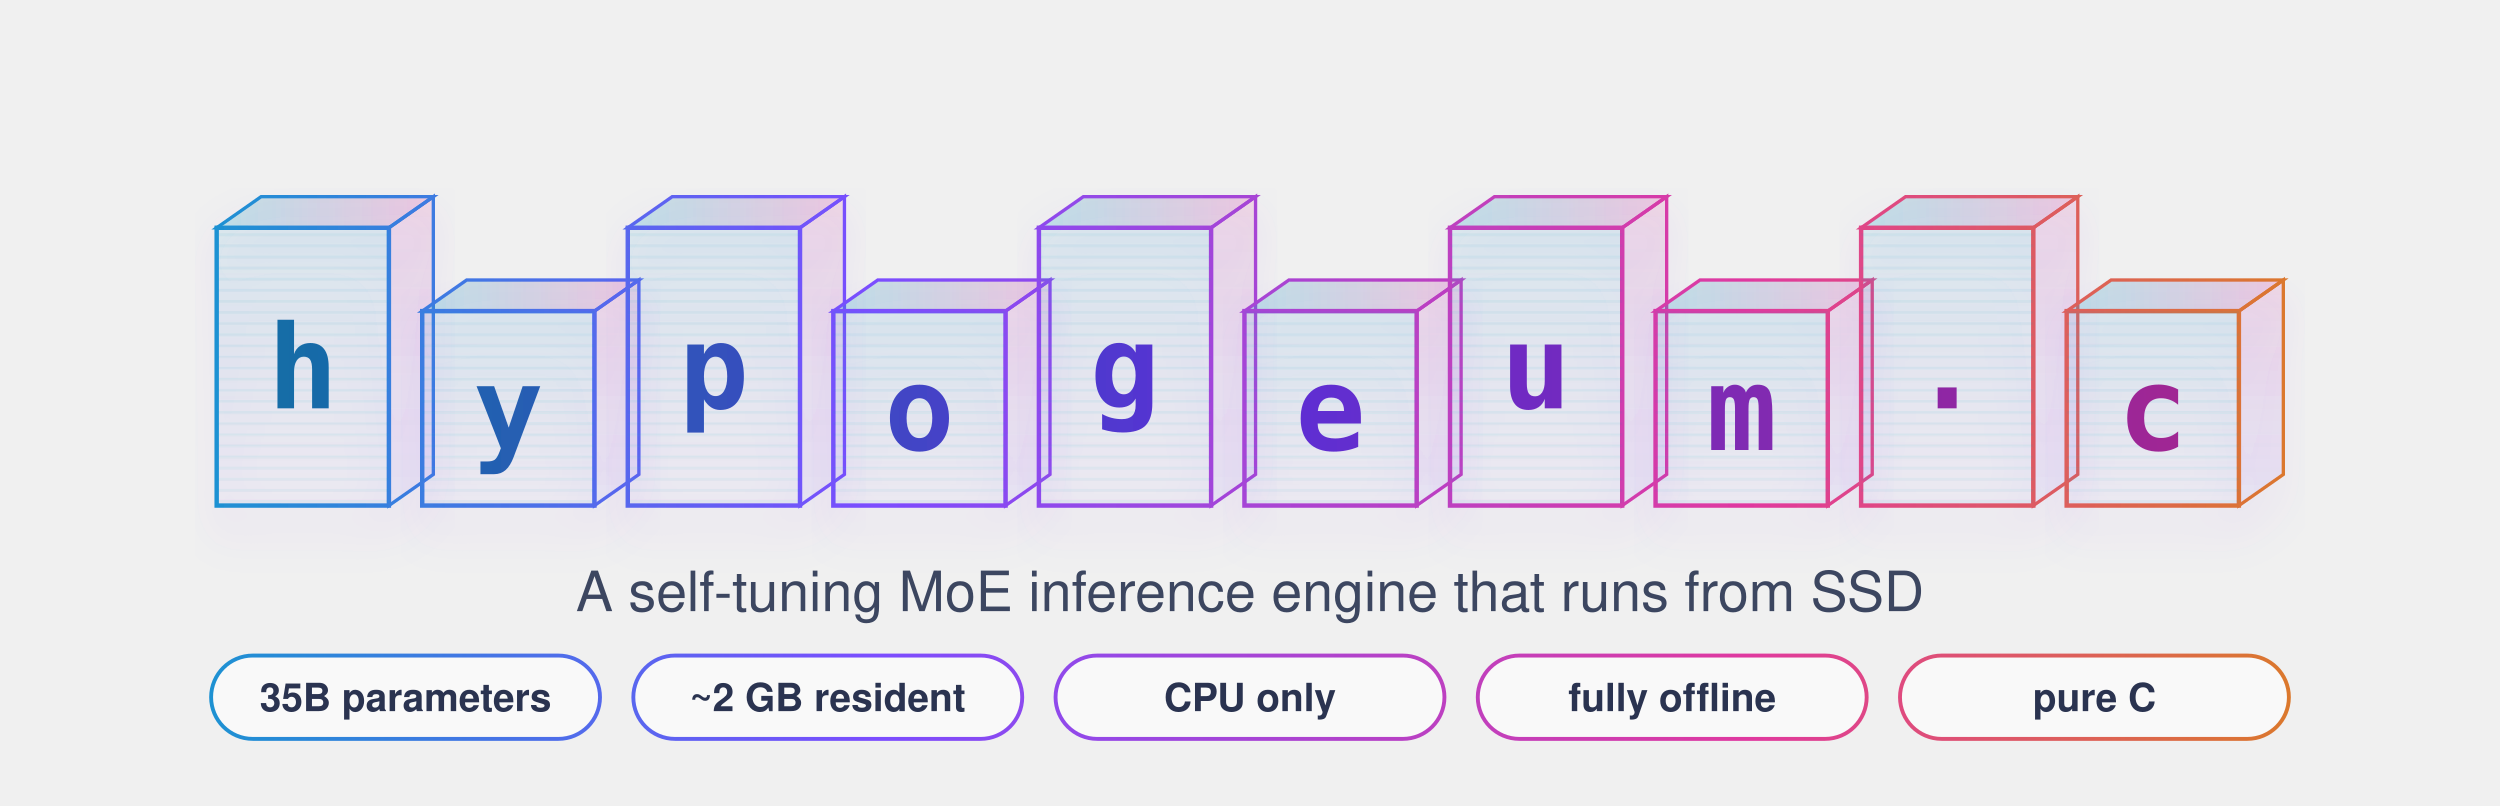
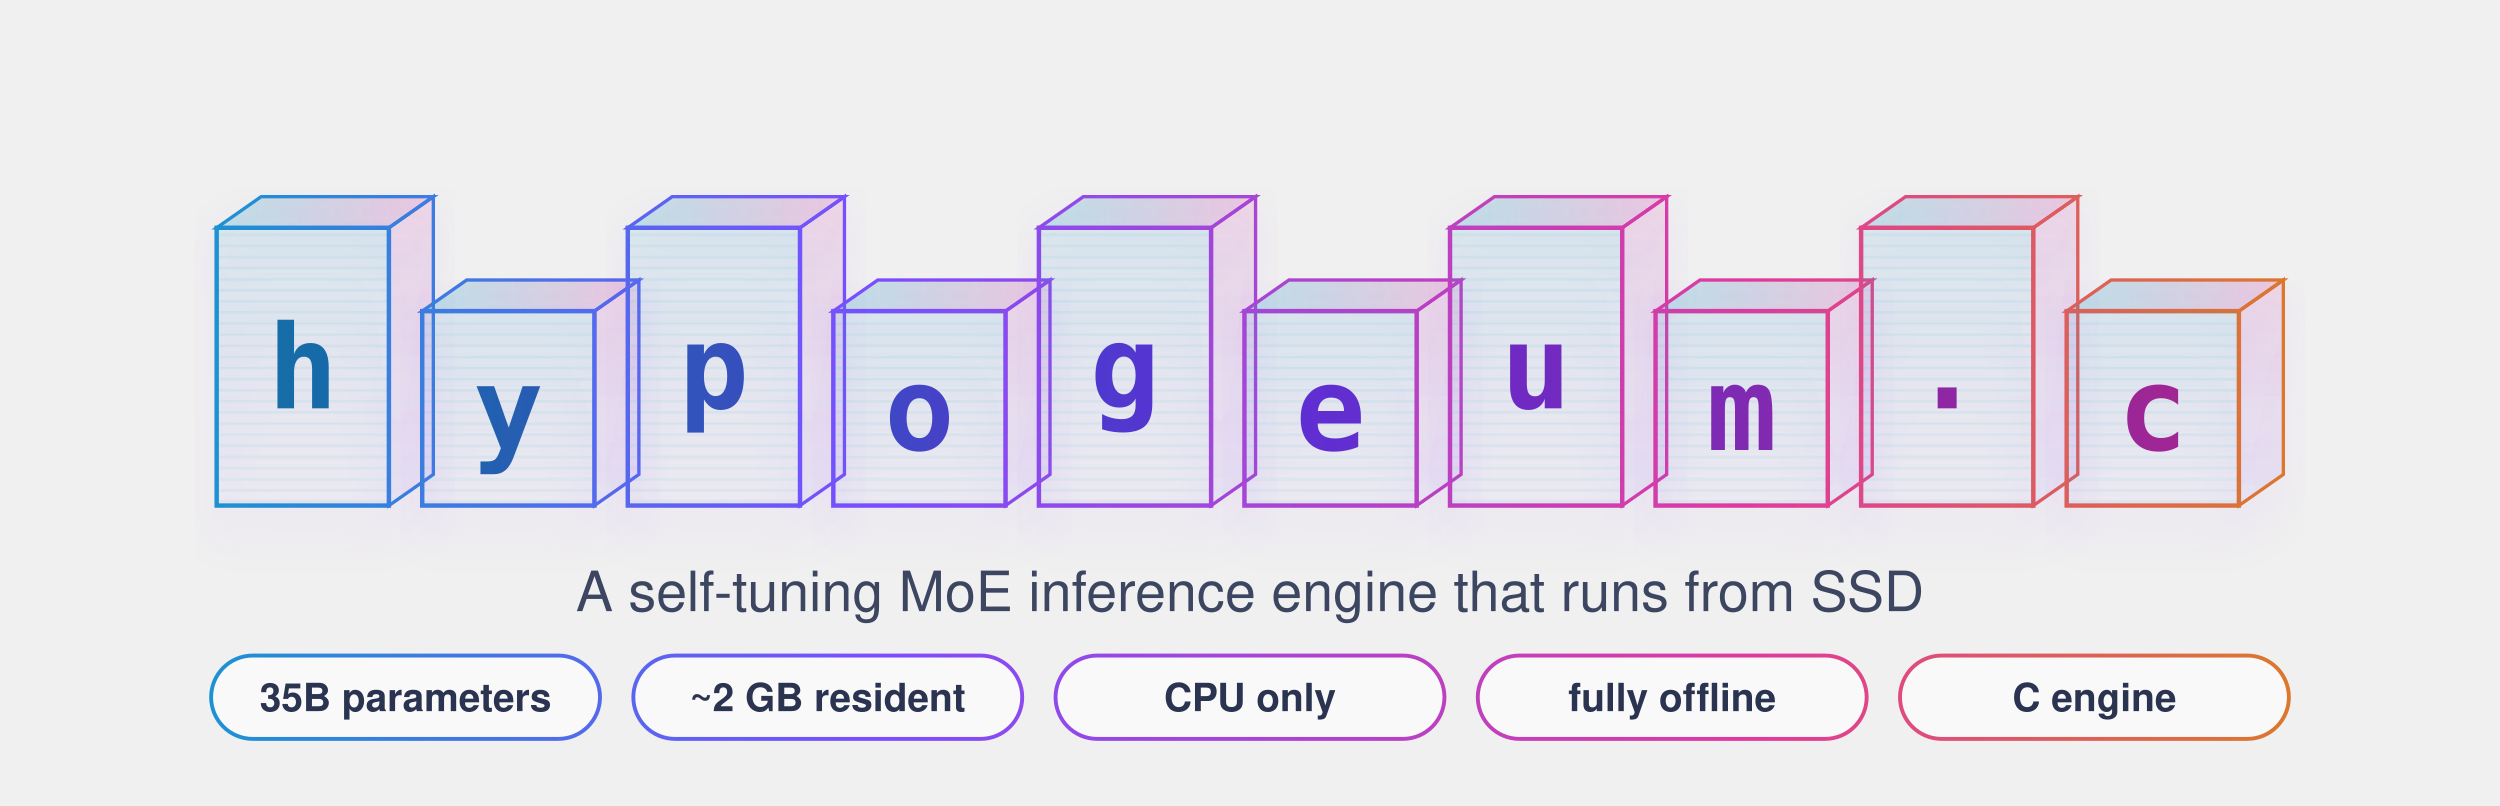
<svg xmlns="http://www.w3.org/2000/svg" width="900" height="290" viewBox="0 0 900 290" role="img" aria-label="hypogeum.c">
  <defs>
    <linearGradient id="iri" gradientUnits="userSpaceOnUse" x1="0" y1="0" x2="900" y2="0">
      <stop offset="0" stop-color="#00a7c4" />
      <stop offset=".35" stop-color="#7b4dff" />
      <stop offset=".7" stop-color="#e0399f" />
      <stop offset="1" stop-color="#d99100" />
    </linearGradient>
    <linearGradient id="ink" gradientUnits="userSpaceOnUse" x1="0" y1="0" x2="900" y2="0">
      <stop offset="0" stop-color="#007f99" />
      <stop offset=".5" stop-color="#5b2fd6" />
      <stop offset="1" stop-color="#b8237c" />
    </linearGradient>
    <linearGradient id="front" x1="0" y1="0" x2="0" y2="1">
      <stop offset="0" stop-color="#00a7c4" stop-opacity="0.1" />
      <stop offset="1" stop-color="#7b4dff" stop-opacity="0.03" />
    </linearGradient>
    <linearGradient id="top" x1="0" y1="0" x2="1" y2="0">
      <stop offset="0" stop-color="#00a7c4" stop-opacity="0.22" />
      <stop offset="1" stop-color="#e0399f" stop-opacity="0.22" />
    </linearGradient>
    <linearGradient id="side" x1="0" y1="0" x2="0" y2="1">
      <stop offset="0" stop-color="#e0399f" stop-opacity="0.14" />
      <stop offset="1" stop-color="#7b4dff" stop-opacity="0.07" />
    </linearGradient>
    <pattern id="fringe" width="6" height="4" patternUnits="userSpaceOnUse">
      <rect width="6" height="1" fill="#00a7c4" opacity="0.07" />
    </pattern>
    <linearGradient id="sheen" x1="0" y1="0" x2="1" y2="0">
      <stop offset="0" stop-color="#fff" stop-opacity="0" />
      <stop offset=".5" stop-color="#fff" stop-opacity="0.55" />
      <stop offset="1" stop-color="#fff" stop-opacity="0" />
    </linearGradient>
    <filter id="glow" x="-20%" y="-40%" width="140%" height="180%">
      <feGaussianBlur stdDeviation="3" result="b" />
      <feComponentTransfer in="b" result="g">
        <feFuncA type="linear" slope="0.0" />
      </feComponentTransfer>
      <feMerge>
        <feMergeNode in="g" />
        <feMergeNode in="SourceGraphic" />
      </feMerge>
    </filter>
    <filter id="soft" x="-10%" y="-10%" width="120%" height="140%">
      <feDropShadow dx="0" dy="8" stdDeviation="8" flood-color="#7b4dff" flood-opacity="0.18" />
    </filter>
  </defs>
  <style>@media (prefers-reduced-motion: reduce){.sweep{display:none}}</style>
  <clipPath id="cl">
    <path d="M78.0,82 L94.0,70.8 L156.0,70.8 L140.0,82 Z" />
    <path d="M140.0,82 L156.0,70.8 L156.0,170.8 L140.0,182 Z" />
    <rect x="78.0" y="82" width="62" height="100" />
    <path d="M152.0,112 L168.0,100.8 L230.0,100.8 L214.0,112 Z" />
    <path d="M214.0,112 L230.0,100.8 L230.0,170.8 L214.0,182 Z" />
    <rect x="152.0" y="112" width="62" height="70" />
    <path d="M226.0,82 L242.0,70.8 L304.0,70.8 L288.0,82 Z" />
    <path d="M288.0,82 L304.0,70.8 L304.0,170.8 L288.0,182 Z" />
    <rect x="226.0" y="82" width="62" height="100" />
    <path d="M300.0,112 L316.0,100.8 L378.0,100.8 L362.0,112 Z" />
    <path d="M362.0,112 L378.0,100.8 L378.0,170.8 L362.0,182 Z" />
    <rect x="300.0" y="112" width="62" height="70" />
    <path d="M374.0,82 L390.0,70.8 L452.0,70.8 L436.0,82 Z" />
    <path d="M436.0,82 L452.0,70.8 L452.0,170.8 L436.0,182 Z" />
    <rect x="374.0" y="82" width="62" height="100" />
    <path d="M448.0,112 L464.0,100.8 L526.0,100.8 L510.0,112 Z" />
    <path d="M510.0,112 L526.0,100.8 L526.0,170.8 L510.0,182 Z" />
    <rect x="448.0" y="112" width="62" height="70" />
    <path d="M522.0,82 L538.0,70.8 L600.0,70.8 L584.0,82 Z" />
    <path d="M584.0,82 L600.0,70.8 L600.0,170.8 L584.0,182 Z" />
    <rect x="522.0" y="82" width="62" height="100" />
    <path d="M596.0,112 L612.0,100.8 L674.0,100.8 L658.0,112 Z" />
    <path d="M658.0,112 L674.0,100.8 L674.0,170.8 L658.0,182 Z" />
    <rect x="596.0" y="112" width="62" height="70" />
    <path d="M670.0,82 L686.0,70.8 L748.0,70.8 L732.0,82 Z" />
    <path d="M732.0,82 L748.0,70.8 L748.0,170.8 L732.0,182 Z" />
    <rect x="670.0" y="82" width="62" height="100" />
    <path d="M744.0,112 L760.0,100.8 L822.0,100.8 L806.0,112 Z" />
    <path d="M806.0,112 L822.0,100.8 L822.0,170.8 L806.0,182 Z" />
    <rect x="744.0" y="112" width="62" height="70" />
  </clipPath>
  <g filter="url(#soft)">
    <path d="M78.0,82 L94.0,70.8 L156.0,70.8 L140.0,82 Z" fill="url(#top)" stroke="url(#iri)" stroke-width="1.2" />
    <path d="M140.0,82 L156.0,70.8 L156.0,170.8 L140.0,182 Z" fill="url(#side)" stroke="url(#iri)" stroke-width="1.2" />
    <rect x="78.0" y="82" width="62" height="100" fill="url(#front)" stroke="url(#iri)" stroke-width="1.6" />
    <rect x="78.0" y="82" width="62" height="100" fill="url(#fringe)" />
  </g>
  <g filter="url(#soft)">
    <path d="M152.0,112 L168.0,100.8 L230.0,100.8 L214.0,112 Z" fill="url(#top)" stroke="url(#iri)" stroke-width="1.2" />
    <path d="M214.0,112 L230.0,100.8 L230.0,170.8 L214.0,182 Z" fill="url(#side)" stroke="url(#iri)" stroke-width="1.2" />
    <rect x="152.0" y="112" width="62" height="70" fill="url(#front)" stroke="url(#iri)" stroke-width="1.6" />
    <rect x="152.0" y="112" width="62" height="70" fill="url(#fringe)" />
  </g>
  <g filter="url(#soft)">
    <path d="M226.0,82 L242.0,70.8 L304.0,70.8 L288.0,82 Z" fill="url(#top)" stroke="url(#iri)" stroke-width="1.2" />
    <path d="M288.0,82 L304.0,70.8 L304.0,170.8 L288.0,182 Z" fill="url(#side)" stroke="url(#iri)" stroke-width="1.2" />
    <rect x="226.0" y="82" width="62" height="100" fill="url(#front)" stroke="url(#iri)" stroke-width="1.6" />
    <rect x="226.0" y="82" width="62" height="100" fill="url(#fringe)" />
  </g>
  <g filter="url(#soft)">
    <path d="M300.0,112 L316.0,100.8 L378.0,100.8 L362.0,112 Z" fill="url(#top)" stroke="url(#iri)" stroke-width="1.2" />
    <path d="M362.0,112 L378.0,100.8 L378.0,170.8 L362.0,182 Z" fill="url(#side)" stroke="url(#iri)" stroke-width="1.2" />
    <rect x="300.0" y="112" width="62" height="70" fill="url(#front)" stroke="url(#iri)" stroke-width="1.6" />
    <rect x="300.0" y="112" width="62" height="70" fill="url(#fringe)" />
  </g>
  <g filter="url(#soft)">
    <path d="M374.0,82 L390.0,70.8 L452.0,70.8 L436.0,82 Z" fill="url(#top)" stroke="url(#iri)" stroke-width="1.2" />
    <path d="M436.0,82 L452.0,70.8 L452.0,170.8 L436.0,182 Z" fill="url(#side)" stroke="url(#iri)" stroke-width="1.2" />
    <rect x="374.0" y="82" width="62" height="100" fill="url(#front)" stroke="url(#iri)" stroke-width="1.6" />
    <rect x="374.0" y="82" width="62" height="100" fill="url(#fringe)" />
  </g>
  <g filter="url(#soft)">
    <path d="M448.0,112 L464.0,100.8 L526.0,100.8 L510.0,112 Z" fill="url(#top)" stroke="url(#iri)" stroke-width="1.2" />
    <path d="M510.0,112 L526.0,100.8 L526.0,170.8 L510.0,182 Z" fill="url(#side)" stroke="url(#iri)" stroke-width="1.2" />
    <rect x="448.0" y="112" width="62" height="70" fill="url(#front)" stroke="url(#iri)" stroke-width="1.6" />
    <rect x="448.0" y="112" width="62" height="70" fill="url(#fringe)" />
  </g>
  <g filter="url(#soft)">
    <path d="M522.0,82 L538.0,70.8 L600.0,70.8 L584.0,82 Z" fill="url(#top)" stroke="url(#iri)" stroke-width="1.2" />
    <path d="M584.0,82 L600.0,70.8 L600.0,170.8 L584.0,182 Z" fill="url(#side)" stroke="url(#iri)" stroke-width="1.2" />
    <rect x="522.0" y="82" width="62" height="100" fill="url(#front)" stroke="url(#iri)" stroke-width="1.6" />
    <rect x="522.0" y="82" width="62" height="100" fill="url(#fringe)" />
  </g>
  <g filter="url(#soft)">
    <path d="M596.0,112 L612.0,100.8 L674.0,100.8 L658.0,112 Z" fill="url(#top)" stroke="url(#iri)" stroke-width="1.2" />
    <path d="M658.0,112 L674.0,100.8 L674.0,170.8 L658.0,182 Z" fill="url(#side)" stroke="url(#iri)" stroke-width="1.2" />
    <rect x="596.0" y="112" width="62" height="70" fill="url(#front)" stroke="url(#iri)" stroke-width="1.6" />
    <rect x="596.0" y="112" width="62" height="70" fill="url(#fringe)" />
  </g>
  <g filter="url(#soft)">
    <path d="M670.0,82 L686.0,70.8 L748.0,70.8 L732.0,82 Z" fill="url(#top)" stroke="url(#iri)" stroke-width="1.2" />
    <path d="M732.0,82 L748.0,70.8 L748.0,170.8 L732.0,182 Z" fill="url(#side)" stroke="url(#iri)" stroke-width="1.2" />
    <rect x="670.0" y="82" width="62" height="100" fill="url(#front)" stroke="url(#iri)" stroke-width="1.6" />
    <rect x="670.0" y="82" width="62" height="100" fill="url(#fringe)" />
  </g>
  <g filter="url(#soft)">
    <path d="M744.0,112 L760.0,100.8 L822.0,100.8 L806.0,112 Z" fill="url(#top)" stroke="url(#iri)" stroke-width="1.2" />
    <path d="M806.0,112 L822.0,100.8 L822.0,170.8 L806.0,182 Z" fill="url(#side)" stroke="url(#iri)" stroke-width="1.2" />
    <rect x="744.0" y="112" width="62" height="70" fill="url(#front)" stroke="url(#iri)" stroke-width="1.6" />
    <rect x="744.0" y="112" width="62" height="70" fill="url(#fringe)" />
  </g>
  <g clip-path="url(#cl)" class="sweep">
    <rect x="-200" y="-20" width="160" height="330" fill="url(#sheen)" transform="skewX(-20)">
      <animate attributeName="x" values="-260;1100" dur="7s" repeatCount="indefinite" />
    </rect>
  </g>
  <text x="109.0" y="147.0" text-anchor="middle" font-family="ui-monospace, SFMono-Regular, Menlo, Consolas, monospace" font-size="42" font-weight="700" fill="url(#ink)" filter="url(#glow)">h</text>
  <text x="183.0" y="162.0" text-anchor="middle" font-family="ui-monospace, SFMono-Regular, Menlo, Consolas, monospace" font-size="42" font-weight="700" fill="url(#ink)" filter="url(#glow)">y</text>
  <text x="257.0" y="147.0" text-anchor="middle" font-family="ui-monospace, SFMono-Regular, Menlo, Consolas, monospace" font-size="42" font-weight="700" fill="url(#ink)" filter="url(#glow)">p</text>
  <text x="331.0" y="162.0" text-anchor="middle" font-family="ui-monospace, SFMono-Regular, Menlo, Consolas, monospace" font-size="42" font-weight="700" fill="url(#ink)" filter="url(#glow)">o</text>
  <text x="405.0" y="147.0" text-anchor="middle" font-family="ui-monospace, SFMono-Regular, Menlo, Consolas, monospace" font-size="42" font-weight="700" fill="url(#ink)" filter="url(#glow)">g</text>
  <text x="479.0" y="162.0" text-anchor="middle" font-family="ui-monospace, SFMono-Regular, Menlo, Consolas, monospace" font-size="42" font-weight="700" fill="url(#ink)" filter="url(#glow)">e</text>
  <text x="553.0" y="147.0" text-anchor="middle" font-family="ui-monospace, SFMono-Regular, Menlo, Consolas, monospace" font-size="42" font-weight="700" fill="url(#ink)" filter="url(#glow)">u</text>
  <text x="627.0" y="162.0" text-anchor="middle" font-family="ui-monospace, SFMono-Regular, Menlo, Consolas, monospace" font-size="42" font-weight="700" fill="url(#ink)" filter="url(#glow)">m</text>
  <text x="701.0" y="147.0" text-anchor="middle" font-family="ui-monospace, SFMono-Regular, Menlo, Consolas, monospace" font-size="42" font-weight="700" fill="url(#ink)" filter="url(#glow)">.</text>
  <text x="775.0" y="162.0" text-anchor="middle" font-family="ui-monospace, SFMono-Regular, Menlo, Consolas, monospace" font-size="42" font-weight="700" fill="url(#ink)" filter="url(#glow)">c</text>
  <text x="450.0" y="220" text-anchor="middle" font-family="-apple-system, BlinkMacSystemFont, Segoe UI, Helvetica, Arial, sans-serif" font-size="20" fill="#3c4660">A self-tuning MoE inference engine that runs from SSD</text>
  <rect x="76.0" y="236" width="140" height="30" rx="15" fill="#ffffff" fill-opacity="0.6" stroke="url(#iri)" stroke-width="1.4" />
  <text x="146.0" y="256" text-anchor="middle" font-family="-apple-system, BlinkMacSystemFont, Segoe UI, Helvetica, Arial, sans-serif" font-size="14" font-weight="600" fill="#2a3350">35B parameters</text>
  <rect x="228.0" y="236" width="140" height="30" rx="15" fill="#ffffff" fill-opacity="0.6" stroke="url(#iri)" stroke-width="1.4" />
  <text x="298.0" y="256" text-anchor="middle" font-family="-apple-system, BlinkMacSystemFont, Segoe UI, Helvetica, Arial, sans-serif" font-size="14" font-weight="600" fill="#2a3350">~2 GB resident</text>
  <rect x="380.0" y="236" width="140" height="30" rx="15" fill="#ffffff" fill-opacity="0.6" stroke="url(#iri)" stroke-width="1.4" />
  <text x="450.0" y="256" text-anchor="middle" font-family="-apple-system, BlinkMacSystemFont, Segoe UI, Helvetica, Arial, sans-serif" font-size="14" font-weight="600" fill="#2a3350">CPU only</text>
  <rect x="532.0" y="236" width="140" height="30" rx="15" fill="#ffffff" fill-opacity="0.6" stroke="url(#iri)" stroke-width="1.4" />
  <text x="602.0" y="256" text-anchor="middle" font-family="-apple-system, BlinkMacSystemFont, Segoe UI, Helvetica, Arial, sans-serif" font-size="14" font-weight="600" fill="#2a3350">fully offline</text>
  <rect x="684.0" y="236" width="140" height="30" rx="15" fill="#ffffff" fill-opacity="0.6" stroke="url(#iri)" stroke-width="1.4" />
-   <text x="754.0" y="256" text-anchor="middle" font-family="-apple-system, BlinkMacSystemFont, Segoe UI, Helvetica, Arial, sans-serif" font-size="14" font-weight="600" fill="#2a3350">pure C</text>
+   <text x="754.0" y="256" text-anchor="middle" font-family="-apple-system, BlinkMacSystemFont, Segoe UI, Helvetica, Arial, sans-serif" font-size="14" font-weight="600" fill="#2a3350">C engine</text>
</svg>
